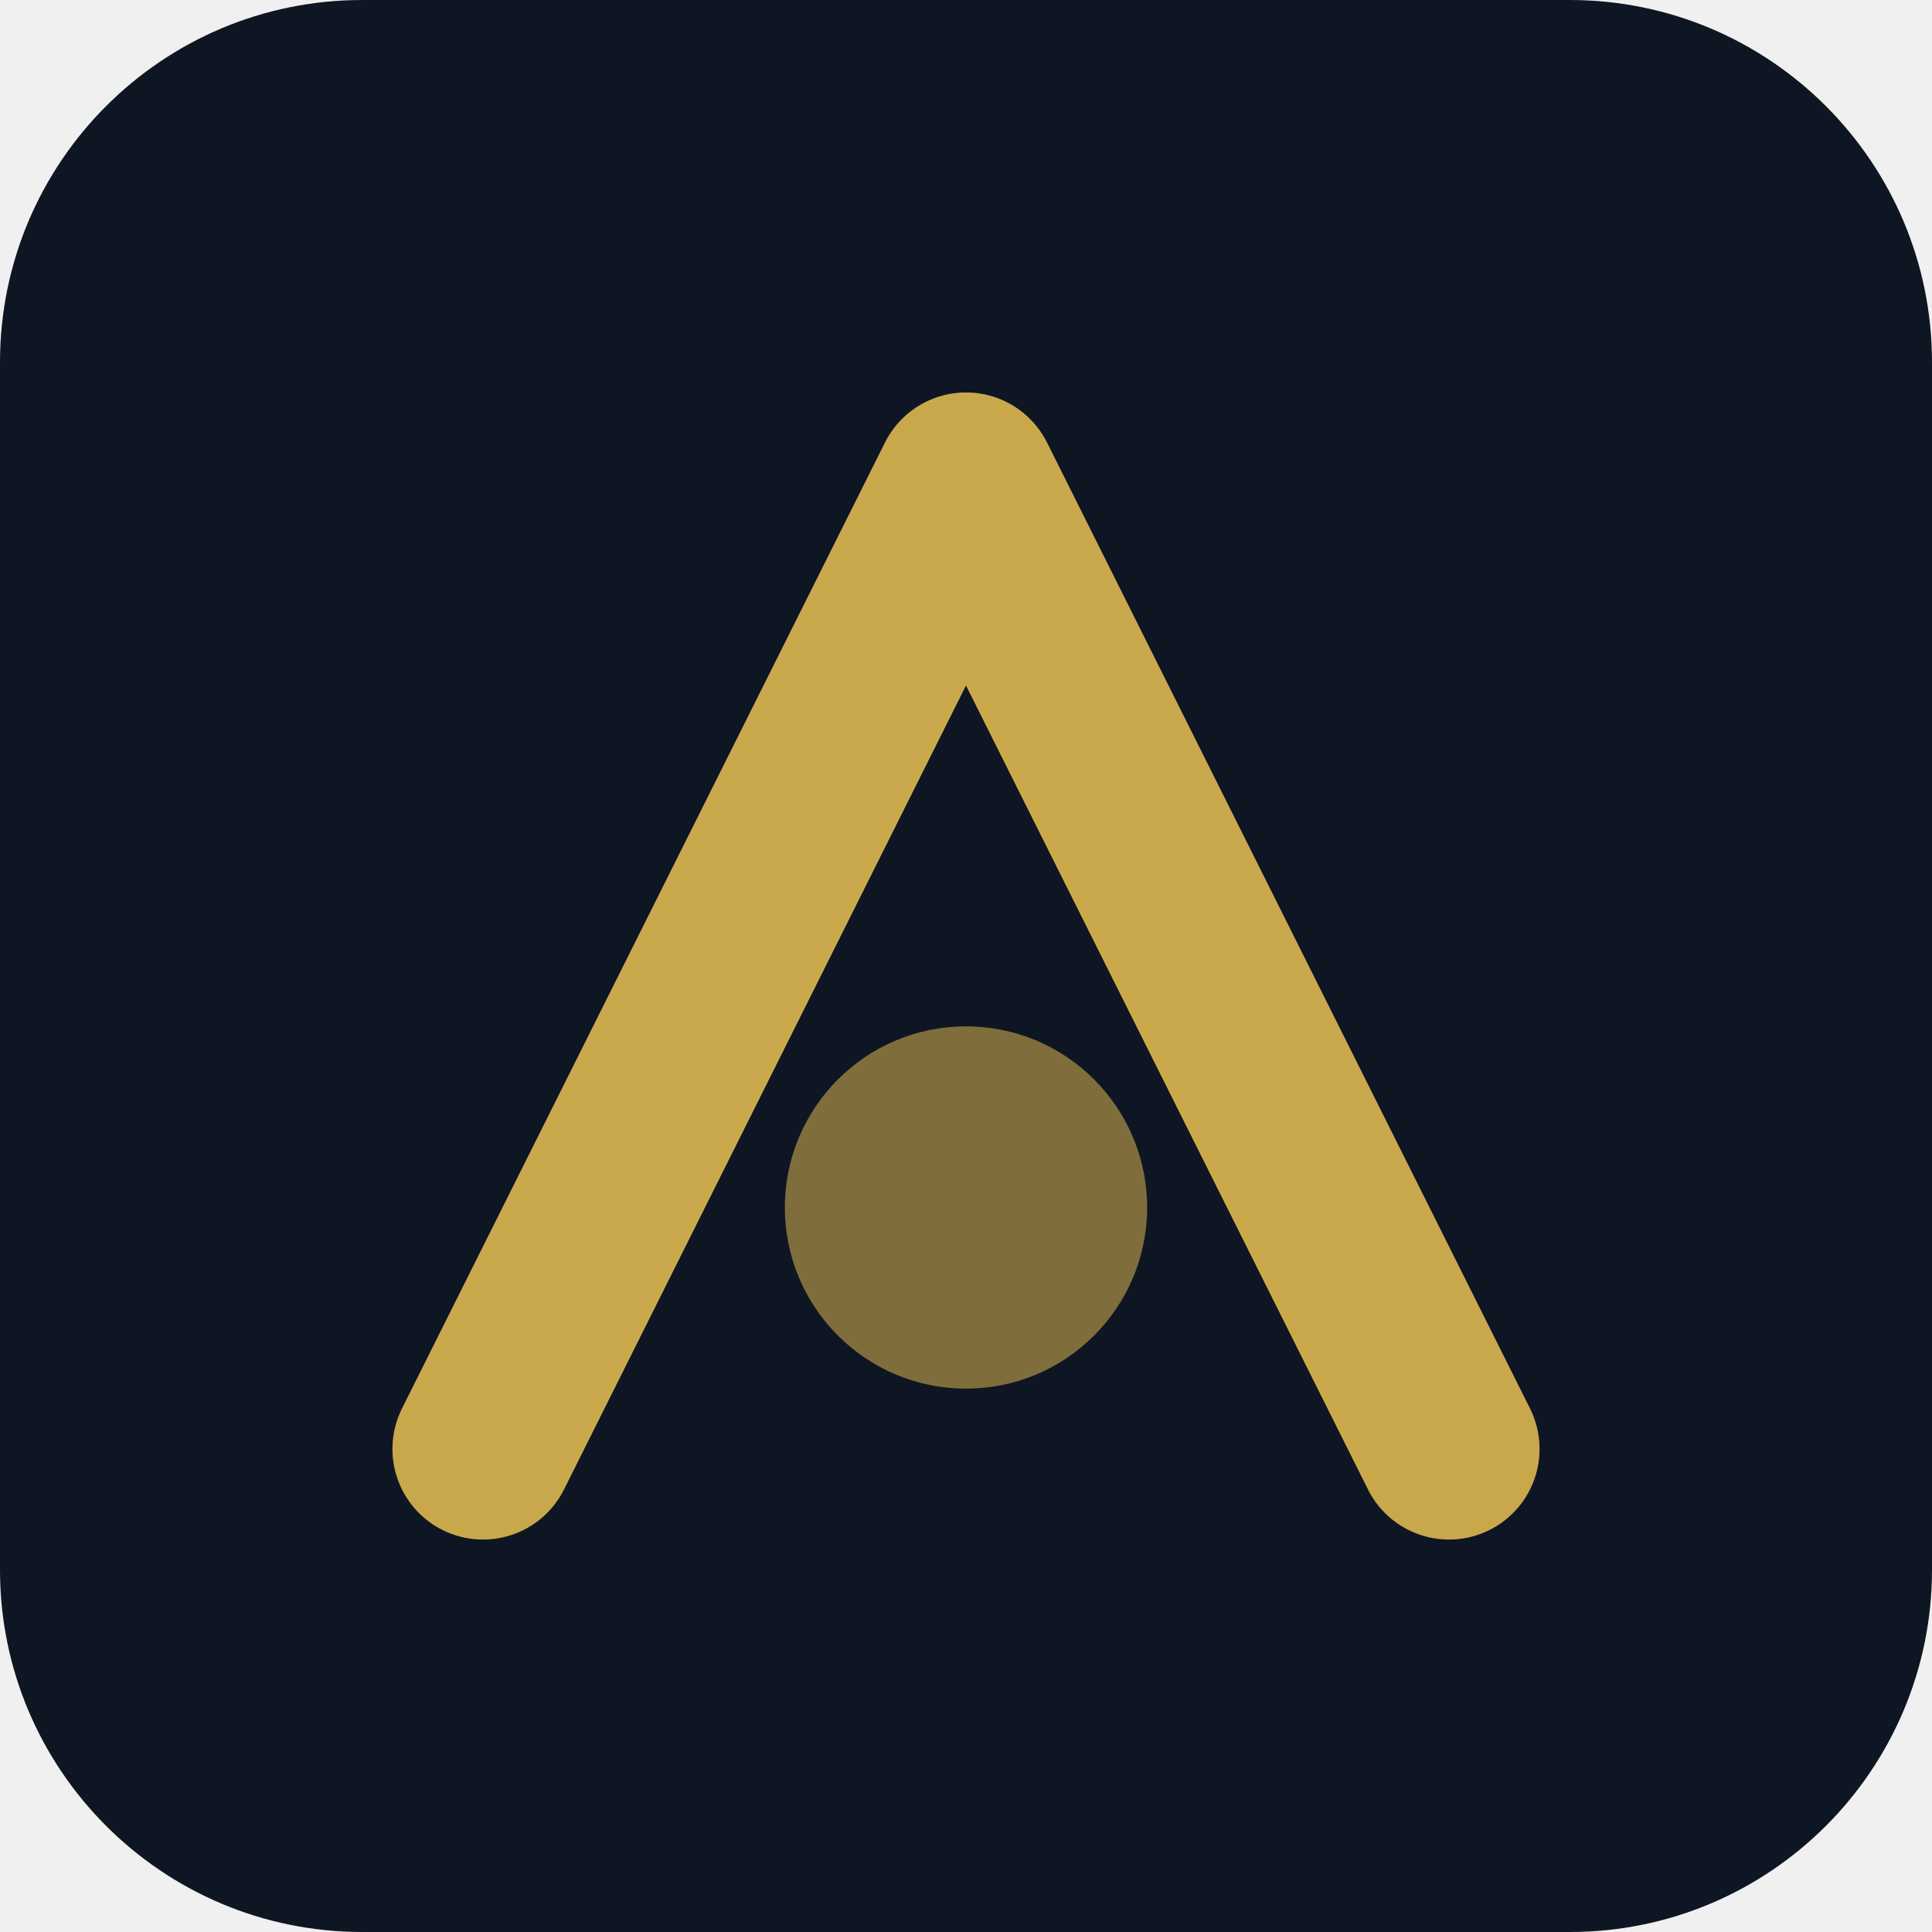
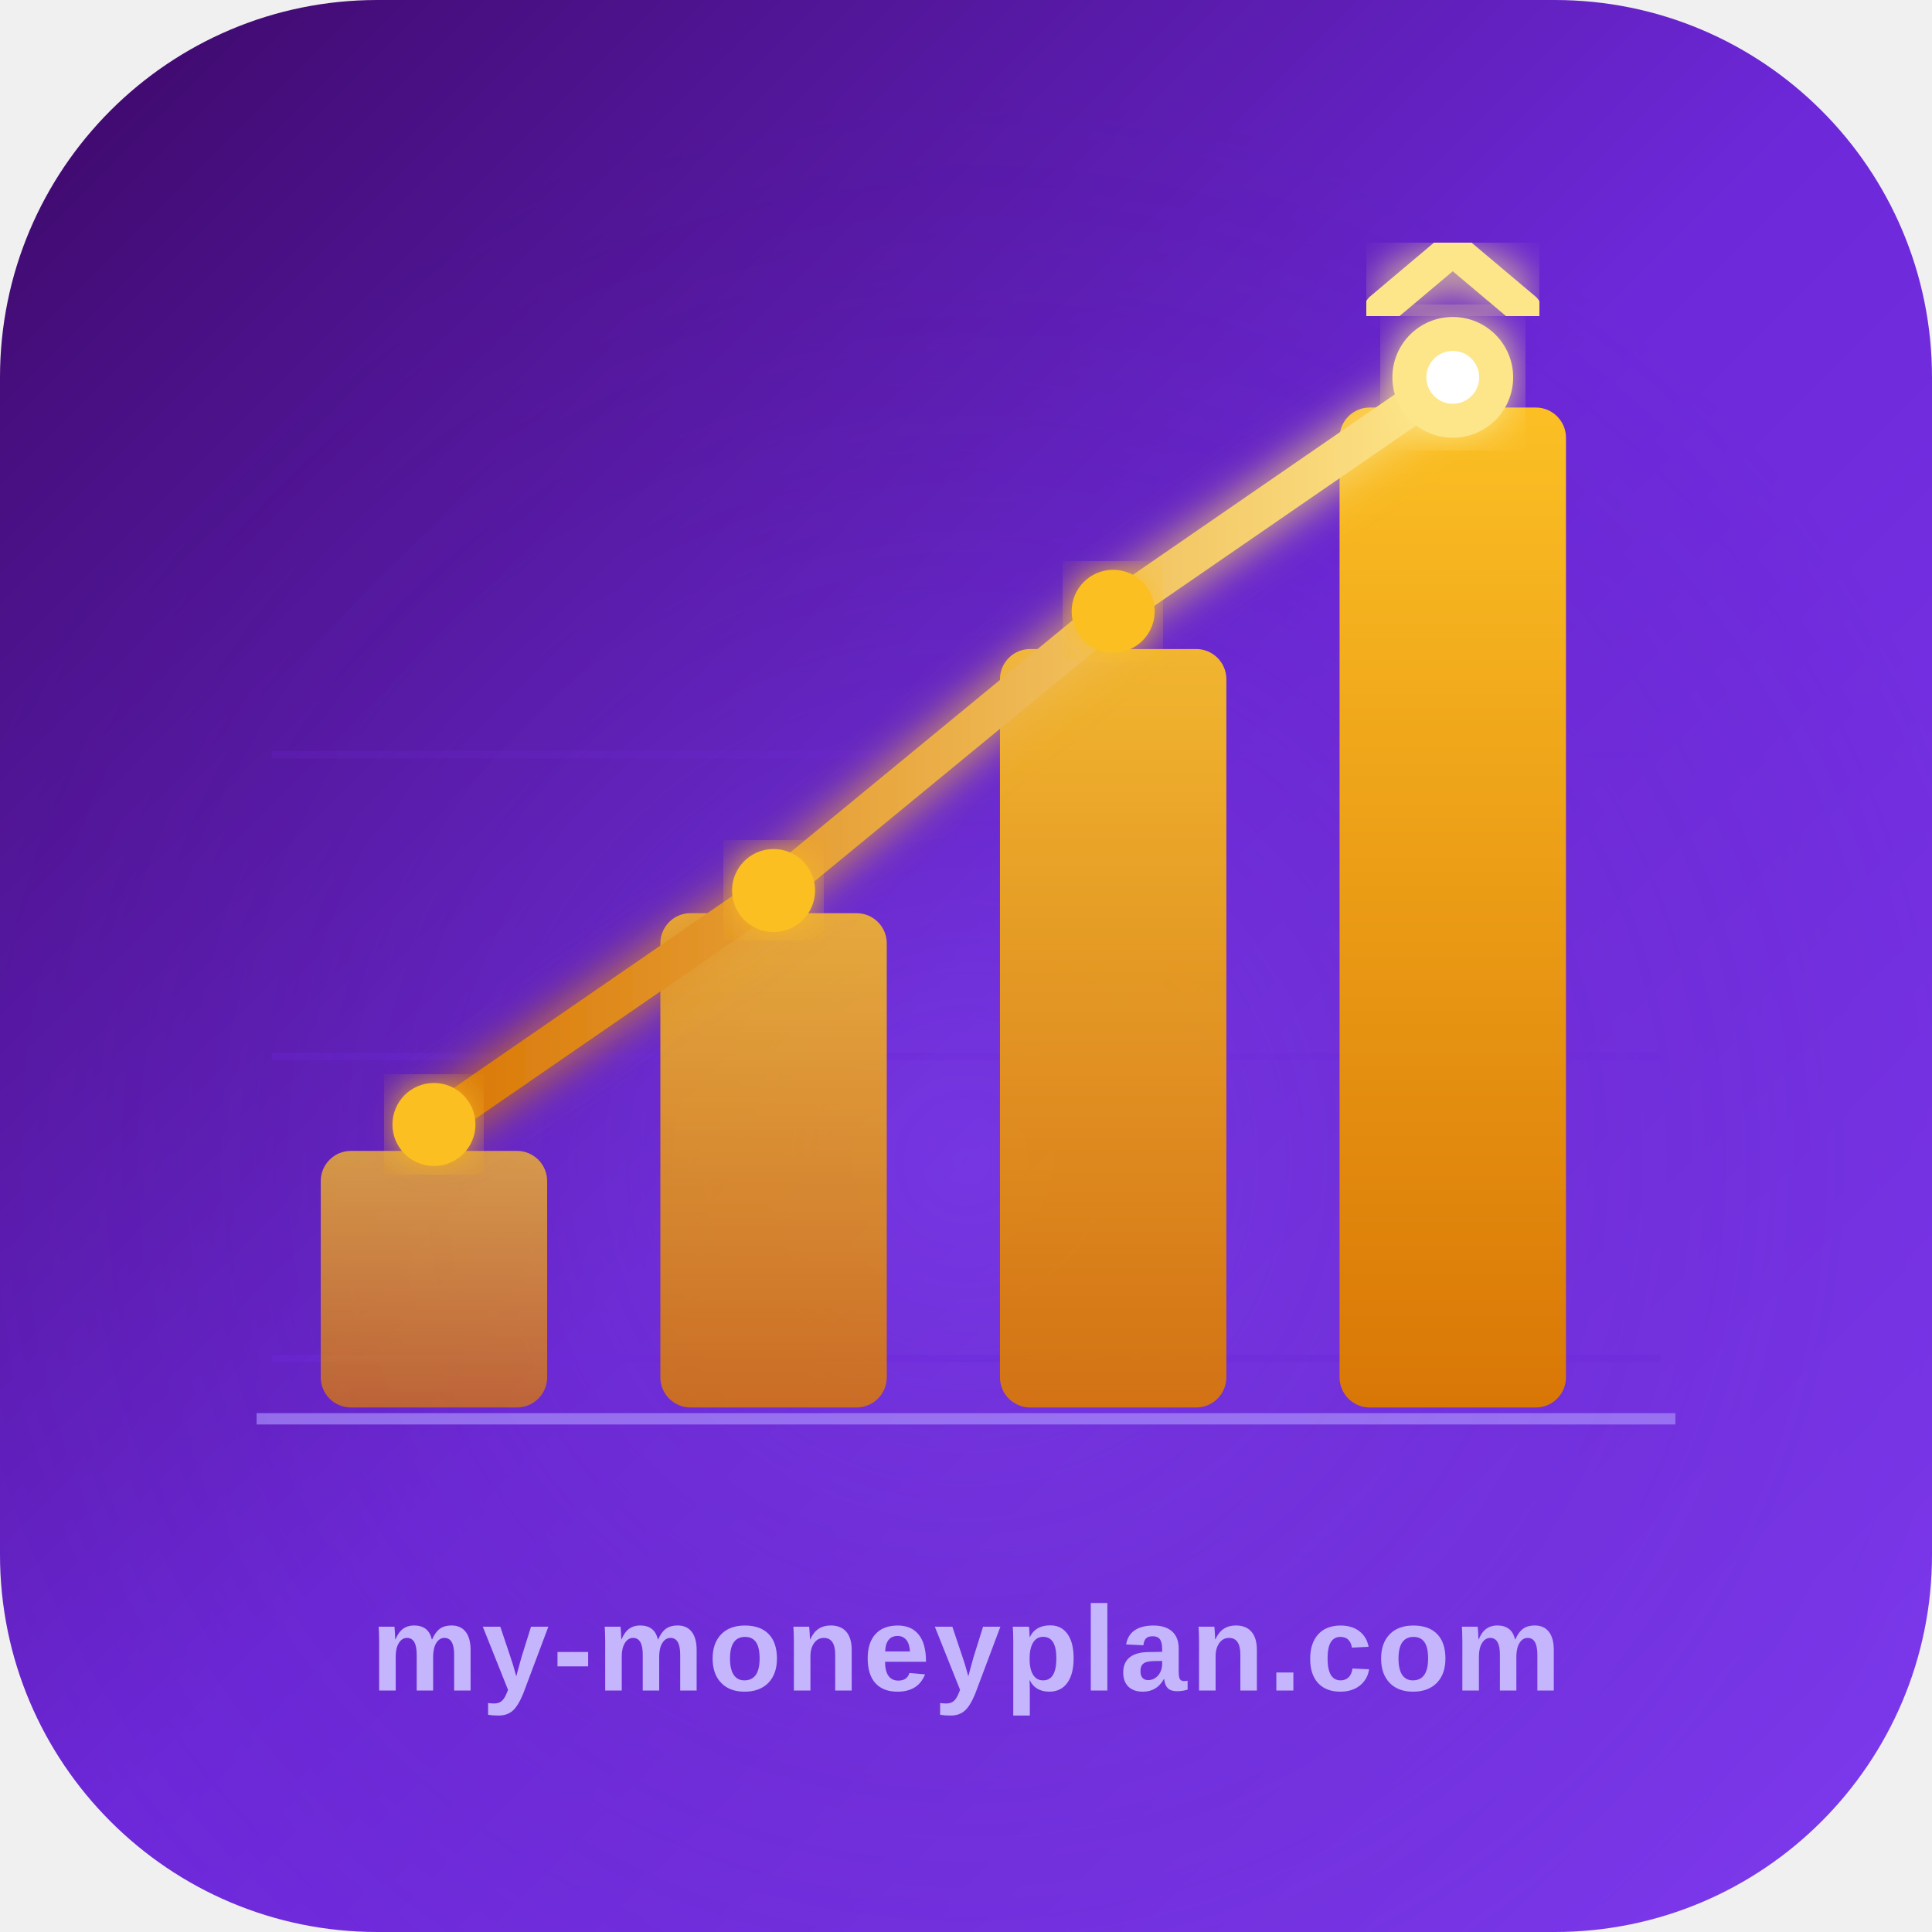
- <svg xmlns="http://www.w3.org/2000/svg" viewBox="0 0 32 32">
-   <rect width="32" height="32" rx="6" fill="#0f1623" />
-   <path d="M8 24 L16 8 L24 24" stroke="#c9a84c" stroke-width="3" fill="none" stroke-linecap="round" stroke-linejoin="round" />
-   <circle cx="16" cy="20" r="3" fill="#c9a84c" opacity="0.6" />
+ <svg xmlns="http://www.w3.org/2000/svg" viewBox="0 0 512 512" width="512" height="512">
+   <defs>
+     <linearGradient id="iconBg" x1="0%" y1="0%" x2="100%" y2="100%">
+       <stop offset="0%" style="stop-color:#3b0764" />
+       <stop offset="50%" style="stop-color:#6d28d9" />
+       <stop offset="100%" style="stop-color:#7c3aed" />
+     </linearGradient>
+     <linearGradient id="goldBar" x1="0%" y1="0%" x2="0%" y2="100%">
+       <stop offset="0%" style="stop-color:#fbbf24" />
+       <stop offset="100%" style="stop-color:#d97706" />
+     </linearGradient>
+     <linearGradient id="goldLine" x1="0%" y1="0%" x2="100%" y2="0%">
+       <stop offset="0%" style="stop-color:#d97706" />
+       <stop offset="100%" style="stop-color:#fde68a" />
+     </linearGradient>
+     <filter id="glow">
+       <feGaussianBlur stdDeviation="6" result="coloredBlur" />
+       <feMerge>
+         <feMergeNode in="coloredBlur" />
+         <feMergeNode in="SourceGraphic" />
+       </feMerge>
+     </filter>
+   </defs>
+   <rect width="512" height="512" rx="100" fill="url(#iconBg)" />
+   <radialGradient id="centerGlow" cx="50%" cy="60%" r="55%">
+     <stop offset="0%" style="stop-color:#8b5cf6;stop-opacity:0.25" />
+     <stop offset="100%" style="stop-color:#3b0764;stop-opacity:0" />
+   </radialGradient>
+   <rect width="512" height="512" rx="100" fill="url(#centerGlow)" />
+   <line x1="72" y1="360" x2="440" y2="360" stroke="#6d28d9" stroke-width="2" opacity="0.4" />
+   <line x1="72" y1="280" x2="440" y2="280" stroke="#6d28d9" stroke-width="2" opacity="0.3" />
+   <line x1="72" y1="200" x2="440" y2="200" stroke="#6d28d9" stroke-width="2" opacity="0.2" />
+   <rect x="85" y="305" width="60" height="68" rx="8" fill="url(#goldBar)" opacity="0.75" />
+   <rect x="175" y="242" width="60" height="131" rx="8" fill="url(#goldBar)" opacity="0.85" />
+   <rect x="265" y="172" width="60" height="201" rx="8" fill="url(#goldBar)" opacity="0.93" />
+   <rect x="355" y="108" width="60" height="265" rx="8" fill="url(#goldBar)" />
+   <polyline points="115,298 205,236 295,162 385,100" fill="none" stroke="url(#goldLine)" stroke-width="10" stroke-linecap="round" stroke-linejoin="round" filter="url(#glow)" />
+   <circle cx="115" cy="298" r="11" fill="#fbbf24" filter="url(#glow)" />
+   <circle cx="205" cy="236" r="11" fill="#fbbf24" filter="url(#glow)" />
+   <circle cx="295" cy="162" r="11" fill="#fbbf24" filter="url(#glow)" />
+   <circle cx="385" cy="100" r="16" fill="#fde68a" filter="url(#glow)" />
+   <circle cx="385" cy="100" r="7" fill="#ffffff" />
+   <polyline points="366,82 385,66 404,82" fill="none" stroke="#fde68a" stroke-width="9" stroke-linecap="round" stroke-linejoin="round" filter="url(#glow)" />
+   <line x1="68" y1="376" x2="444" y2="376" stroke="#a78bfa" stroke-width="3" opacity="0.7" />
+   <text x="256" y="448" font-family="Arial, Helvetica, sans-serif" font-size="32" font-weight="700" fill="#c4b5fd" text-anchor="middle" letter-spacing="1">my-moneyplan.com</text>
</svg>
